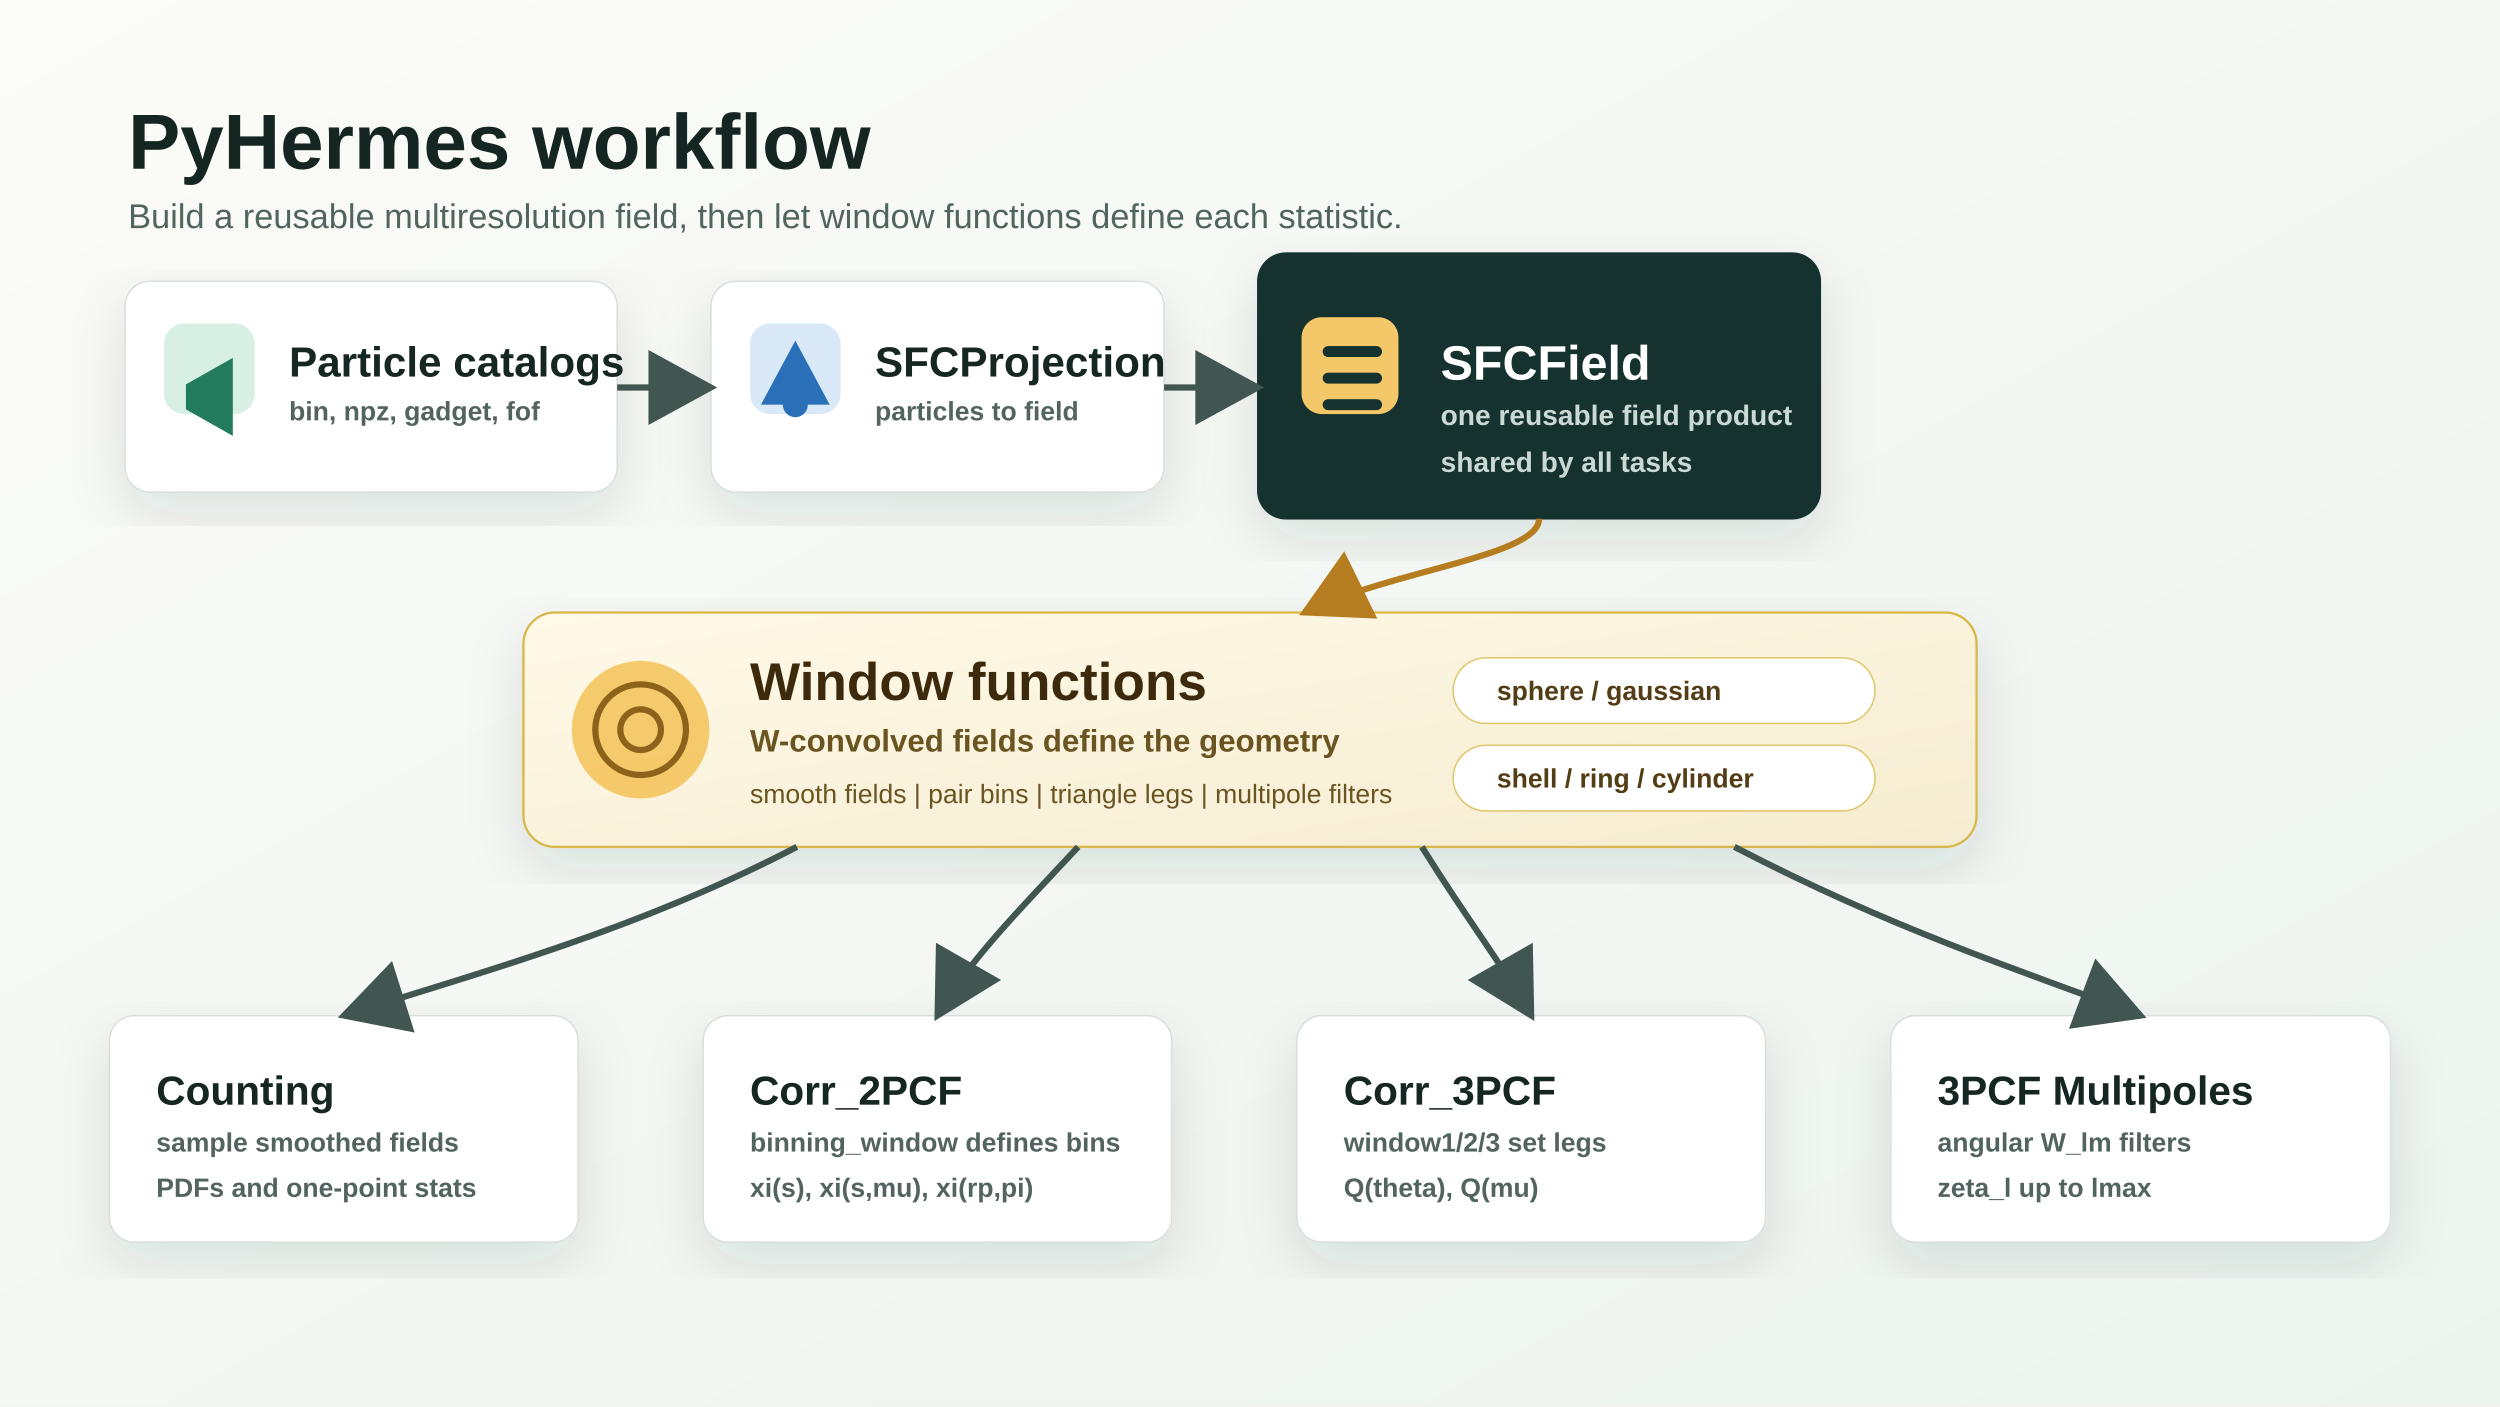
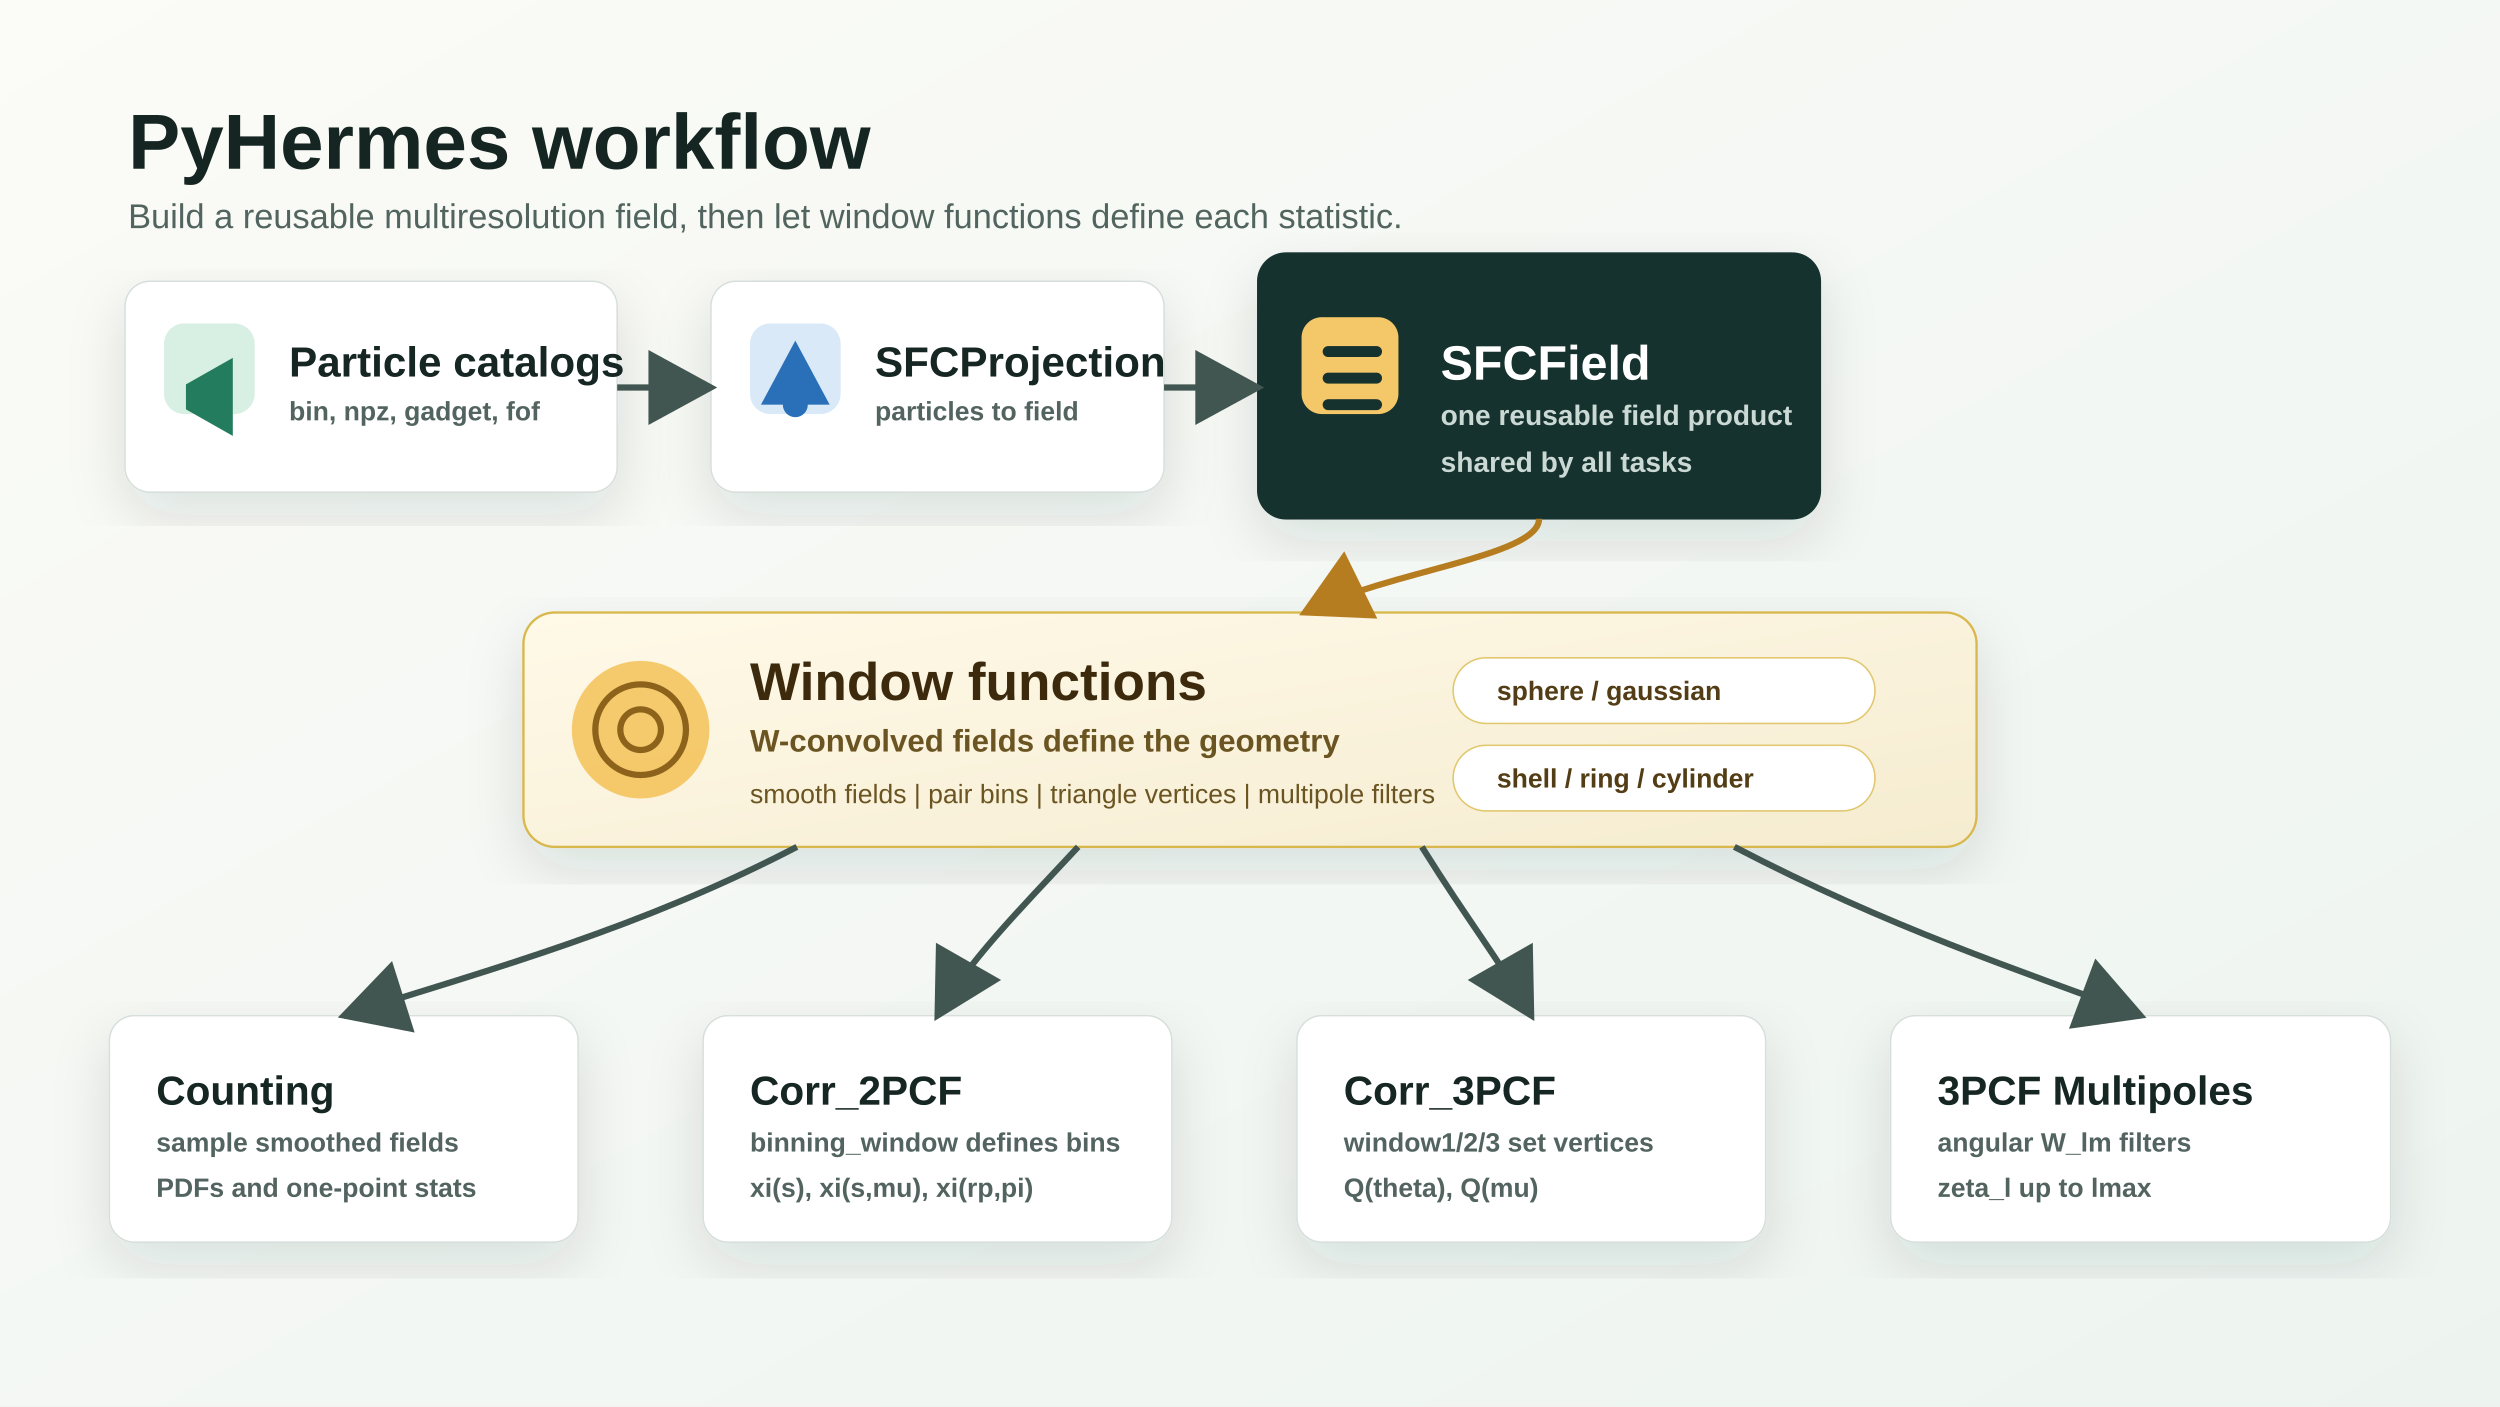
<svg xmlns="http://www.w3.org/2000/svg" width="1600" height="900" viewBox="0 0 1600 900" role="img" aria-labelledby="title desc">
  <defs>
    <linearGradient id="bg" x1="0" y1="0" x2="1" y2="1">
      <stop offset="0" stop-color="#fbfbf7" />
      <stop offset="1" stop-color="#edf4f0" />
    </linearGradient>
    <linearGradient id="windowGrad" x1="0" y1="0" x2="1" y2="1">
      <stop offset="0" stop-color="#fff9e8" />
      <stop offset="1" stop-color="#f5ecd0" />
    </linearGradient>
    <filter id="shadow" x="-12%" y="-16%" width="124%" height="132%">
      <feDropShadow dx="0" dy="14" stdDeviation="18" flood-color="#12312c" flood-opacity="0.12" />
    </filter>
    <marker id="arrow" markerWidth="14" markerHeight="14" refX="11" refY="7" orient="auto">
      <path d="M 1 1 L 12 7 L 1 13 Z" fill="#415650" />
    </marker>
    <marker id="arrowGold" markerWidth="14" markerHeight="14" refX="11" refY="7" orient="auto">
      <path d="M 1 1 L 12 7 L 1 13 Z" fill="#b67d20" />
    </marker>
  </defs>
  <rect width="1600" height="900" fill="url(#bg)" />
  <text x="82" y="108" font-family="Arial, Helvetica, sans-serif" font-size="50" font-weight="700" fill="#152522">PyHermes workflow</text>
  <text x="82" y="146" font-family="Arial, Helvetica, sans-serif" font-size="22" fill="#52645f">Build a reusable multiresolution field, then let window functions define each statistic.</text>
  <g filter="url(#shadow)">
    <rect x="80" y="180" width="315" height="135" rx="16" fill="#ffffff" stroke="#d7dfdc" />
    <rect x="105" y="207" width="58" height="58" rx="13" fill="#d8efe3" />
    <path d="M119 246 L149 229 L149 279 L119 262 Z" fill="#247b5d" />
    <text x="185" y="241" font-family="Arial, Helvetica, sans-serif" font-size="27" font-weight="700" fill="#152522">Particle catalogs</text>
    <text x="185" y="269" font-family="Arial, Helvetica, sans-serif" font-size="17" font-weight="700" fill="#52645f">bin, npz, gadget, fof</text>
  </g>
  <g filter="url(#shadow)">
    <rect x="455" y="180" width="290" height="135" rx="16" fill="#ffffff" stroke="#d7dfdc" />
    <rect x="480" y="207" width="58" height="58" rx="13" fill="#d9e9f8" />
    <path d="M509 218 L531 259 L487 259 Z" fill="#2b70b8" />
    <circle cx="509" cy="259" r="8" fill="#2b70b8" />
    <text x="560" y="241" font-family="Arial, Helvetica, sans-serif" font-size="27" font-weight="700" fill="#152522">SFCProjection</text>
    <text x="560" y="269" font-family="Arial, Helvetica, sans-serif" font-size="17" font-weight="700" fill="#52645f">particles to field</text>
  </g>
  <g filter="url(#shadow)">
    <rect x="805" y="162" width="360" height="170" rx="18" fill="#17322d" stroke="#17322d" />
    <rect x="833" y="203" width="62" height="62" rx="13" fill="#f4c768" />
    <path d="M850 225 H881 M850 242 H881 M850 259 H881" stroke="#17322d" stroke-width="7" stroke-linecap="round" />
    <text x="922" y="243" font-family="Arial, Helvetica, sans-serif" font-size="31" font-weight="700" fill="#ffffff">SFCField</text>
    <text x="922" y="272" font-family="Arial, Helvetica, sans-serif" font-size="18" font-weight="700" fill="#cbd9d5">one reusable field product</text>
    <text x="922" y="302" font-family="Arial, Helvetica, sans-serif" font-size="18" font-weight="700" fill="#cbd9d5">shared by all tasks</text>
  </g>
  <path d="M395 248 H455" stroke="#415650" stroke-width="4" fill="none" marker-end="url(#arrow)" />
  <path d="M745 248 H805" stroke="#415650" stroke-width="4" fill="none" marker-end="url(#arrow)" />
  <g filter="url(#shadow)">
    <rect x="335" y="392" width="930" height="150" rx="20" fill="url(#windowGrad)" stroke="#d8b84d" stroke-width="1.5" />
    <circle cx="410" cy="467" r="44" fill="#f5c766" opacity="0.95" />
    <circle cx="410" cy="467" r="29" fill="none" stroke="#8d641d" stroke-width="4" />
    <circle cx="410" cy="467" r="13" fill="none" stroke="#8d641d" stroke-width="4" />
    <text x="480" y="448" font-family="Arial, Helvetica, sans-serif" font-size="34" font-weight="700" fill="#3c2c10">Window functions</text>
    <text x="480" y="481" font-family="Arial, Helvetica, sans-serif" font-size="20" font-weight="700" fill="#6b5522">W-convolved fields define the geometry</text>
-     <text x="480" y="514" font-family="Arial, Helvetica, sans-serif" font-size="17" fill="#6b5522">smooth fields | pair bins | triangle legs | multipole filters</text>
+     <text x="480" y="514" font-family="Arial, Helvetica, sans-serif" font-size="17" fill="#6b5522">smooth fields | pair bins | triangle vertices | multipole filters</text>
    <rect x="930" y="421" width="270" height="42" rx="21" fill="#ffffff" stroke="#e1c76e" />
    <text x="958" y="448" font-family="Arial, Helvetica, sans-serif" font-size="17" font-weight="700" fill="#533d12">sphere / gaussian</text>
    <rect x="930" y="477" width="270" height="42" rx="21" fill="#ffffff" stroke="#e1c76e" />
    <text x="958" y="504" font-family="Arial, Helvetica, sans-serif" font-size="17" font-weight="700" fill="#533d12">shell / ring / cylinder</text>
  </g>
  <path d="M985 332 C985 356 890 365 835 392" stroke="#b67d20" stroke-width="4" fill="none" marker-end="url(#arrowGold)" />
  <g filter="url(#shadow)">
    <rect x="70" y="650" width="300" height="145" rx="16" fill="#ffffff" stroke="#d7dfdc" />
    <text x="100" y="707" font-family="Arial, Helvetica, sans-serif" font-size="26" font-weight="700" fill="#152522">Counting</text>
    <text x="100" y="737" font-family="Arial, Helvetica, sans-serif" font-size="17" font-weight="700" fill="#52645f">sample smoothed fields</text>
    <text x="100" y="766" font-family="Arial, Helvetica, sans-serif" font-size="17" font-weight="700" fill="#52645f">PDFs and one-point stats</text>
  </g>
  <g filter="url(#shadow)">
    <rect x="450" y="650" width="300" height="145" rx="16" fill="#ffffff" stroke="#d7dfdc" />
    <text x="480" y="707" font-family="Arial, Helvetica, sans-serif" font-size="26" font-weight="700" fill="#152522">Corr_2PCF</text>
    <text x="480" y="737" font-family="Arial, Helvetica, sans-serif" font-size="17" font-weight="700" fill="#52645f">binning_window defines bins</text>
    <text x="480" y="766" font-family="Arial, Helvetica, sans-serif" font-size="17" font-weight="700" fill="#52645f">xi(s), xi(s,mu), xi(rp,pi)</text>
  </g>
  <g filter="url(#shadow)">
    <rect x="830" y="650" width="300" height="145" rx="16" fill="#ffffff" stroke="#d7dfdc" />
    <text x="860" y="707" font-family="Arial, Helvetica, sans-serif" font-size="26" font-weight="700" fill="#152522">Corr_3PCF</text>
-     <text x="860" y="737" font-family="Arial, Helvetica, sans-serif" font-size="17" font-weight="700" fill="#52645f">window1/2/3 set legs</text>
+     <text x="860" y="737" font-family="Arial, Helvetica, sans-serif" font-size="17" font-weight="700" fill="#52645f">window1/2/3 set vertices</text>
    <text x="860" y="766" font-family="Arial, Helvetica, sans-serif" font-size="17" font-weight="700" fill="#52645f">Q(theta), Q(mu)</text>
  </g>
  <g filter="url(#shadow)">
    <rect x="1210" y="650" width="320" height="145" rx="16" fill="#ffffff" stroke="#d7dfdc" />
    <text x="1240" y="707" font-family="Arial, Helvetica, sans-serif" font-size="26" font-weight="700" fill="#152522">3PCF Multipoles</text>
    <text x="1240" y="737" font-family="Arial, Helvetica, sans-serif" font-size="17" font-weight="700" fill="#52645f">angular W_lm filters</text>
    <text x="1240" y="766" font-family="Arial, Helvetica, sans-serif" font-size="17" font-weight="700" fill="#52645f">zeta_l up to lmax</text>
  </g>
  <path d="M510 542 C410 594 315 620 220 650" stroke="#415650" stroke-width="4" fill="none" marker-end="url(#arrow)" />
  <path d="M690 542 C650 585 620 615 600 650" stroke="#415650" stroke-width="4" fill="none" marker-end="url(#arrow)" />
  <path d="M910 542 C940 590 960 615 980 650" stroke="#415650" stroke-width="4" fill="none" marker-end="url(#arrow)" />
  <path d="M1110 542 C1210 594 1290 620 1370 650" stroke="#415650" stroke-width="4" fill="none" marker-end="url(#arrow)" />
</svg>
